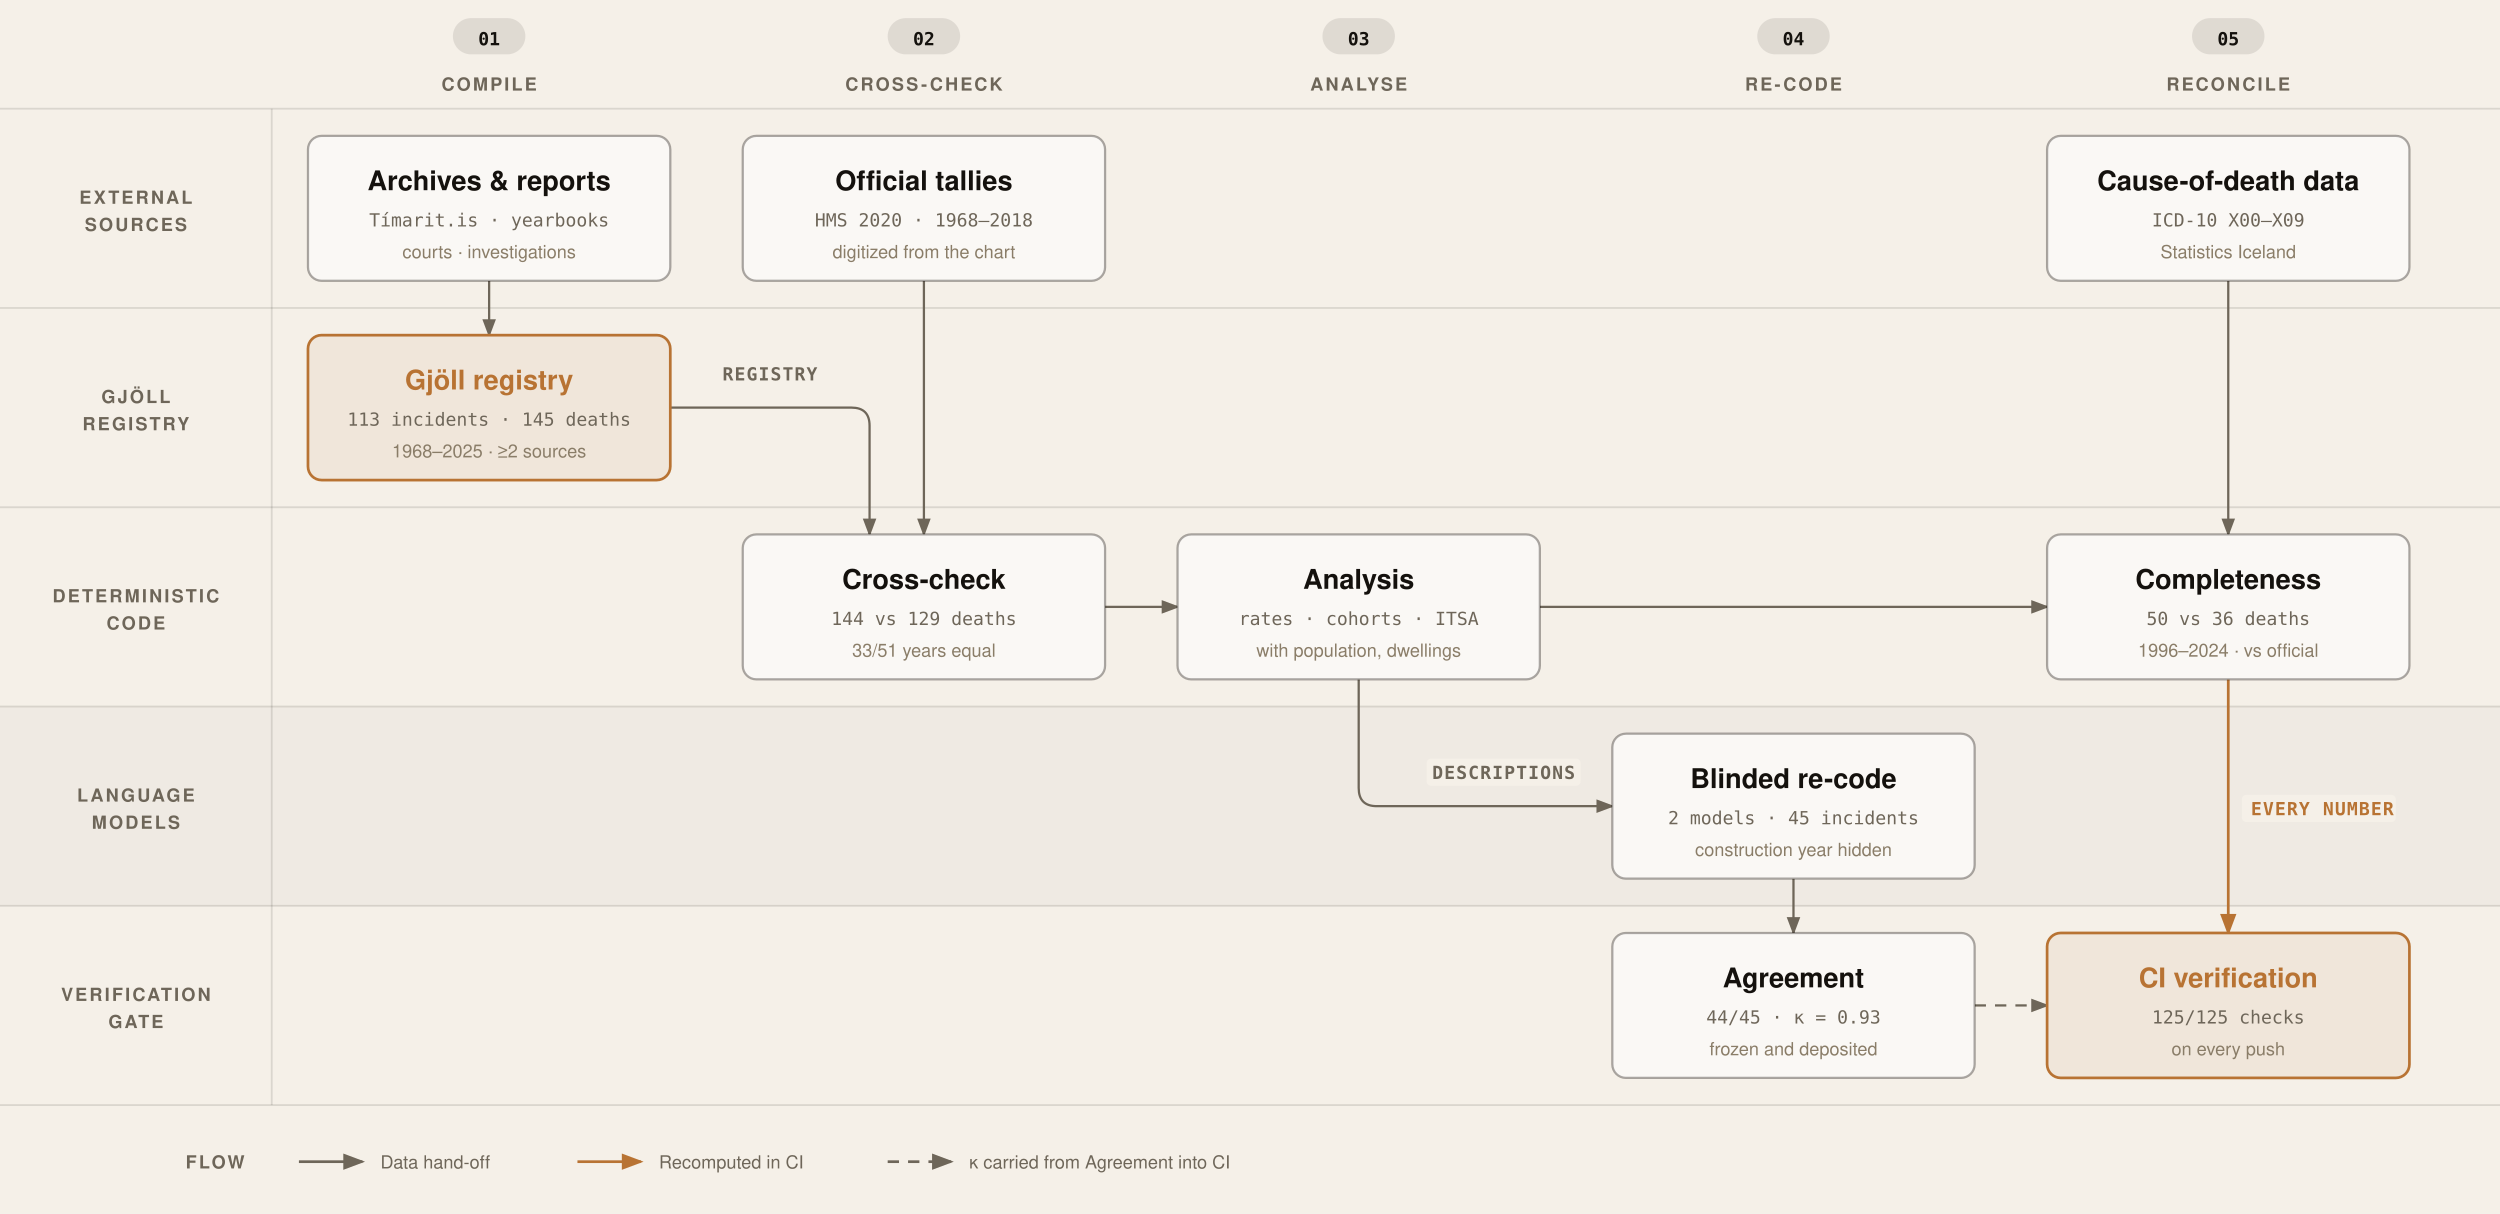
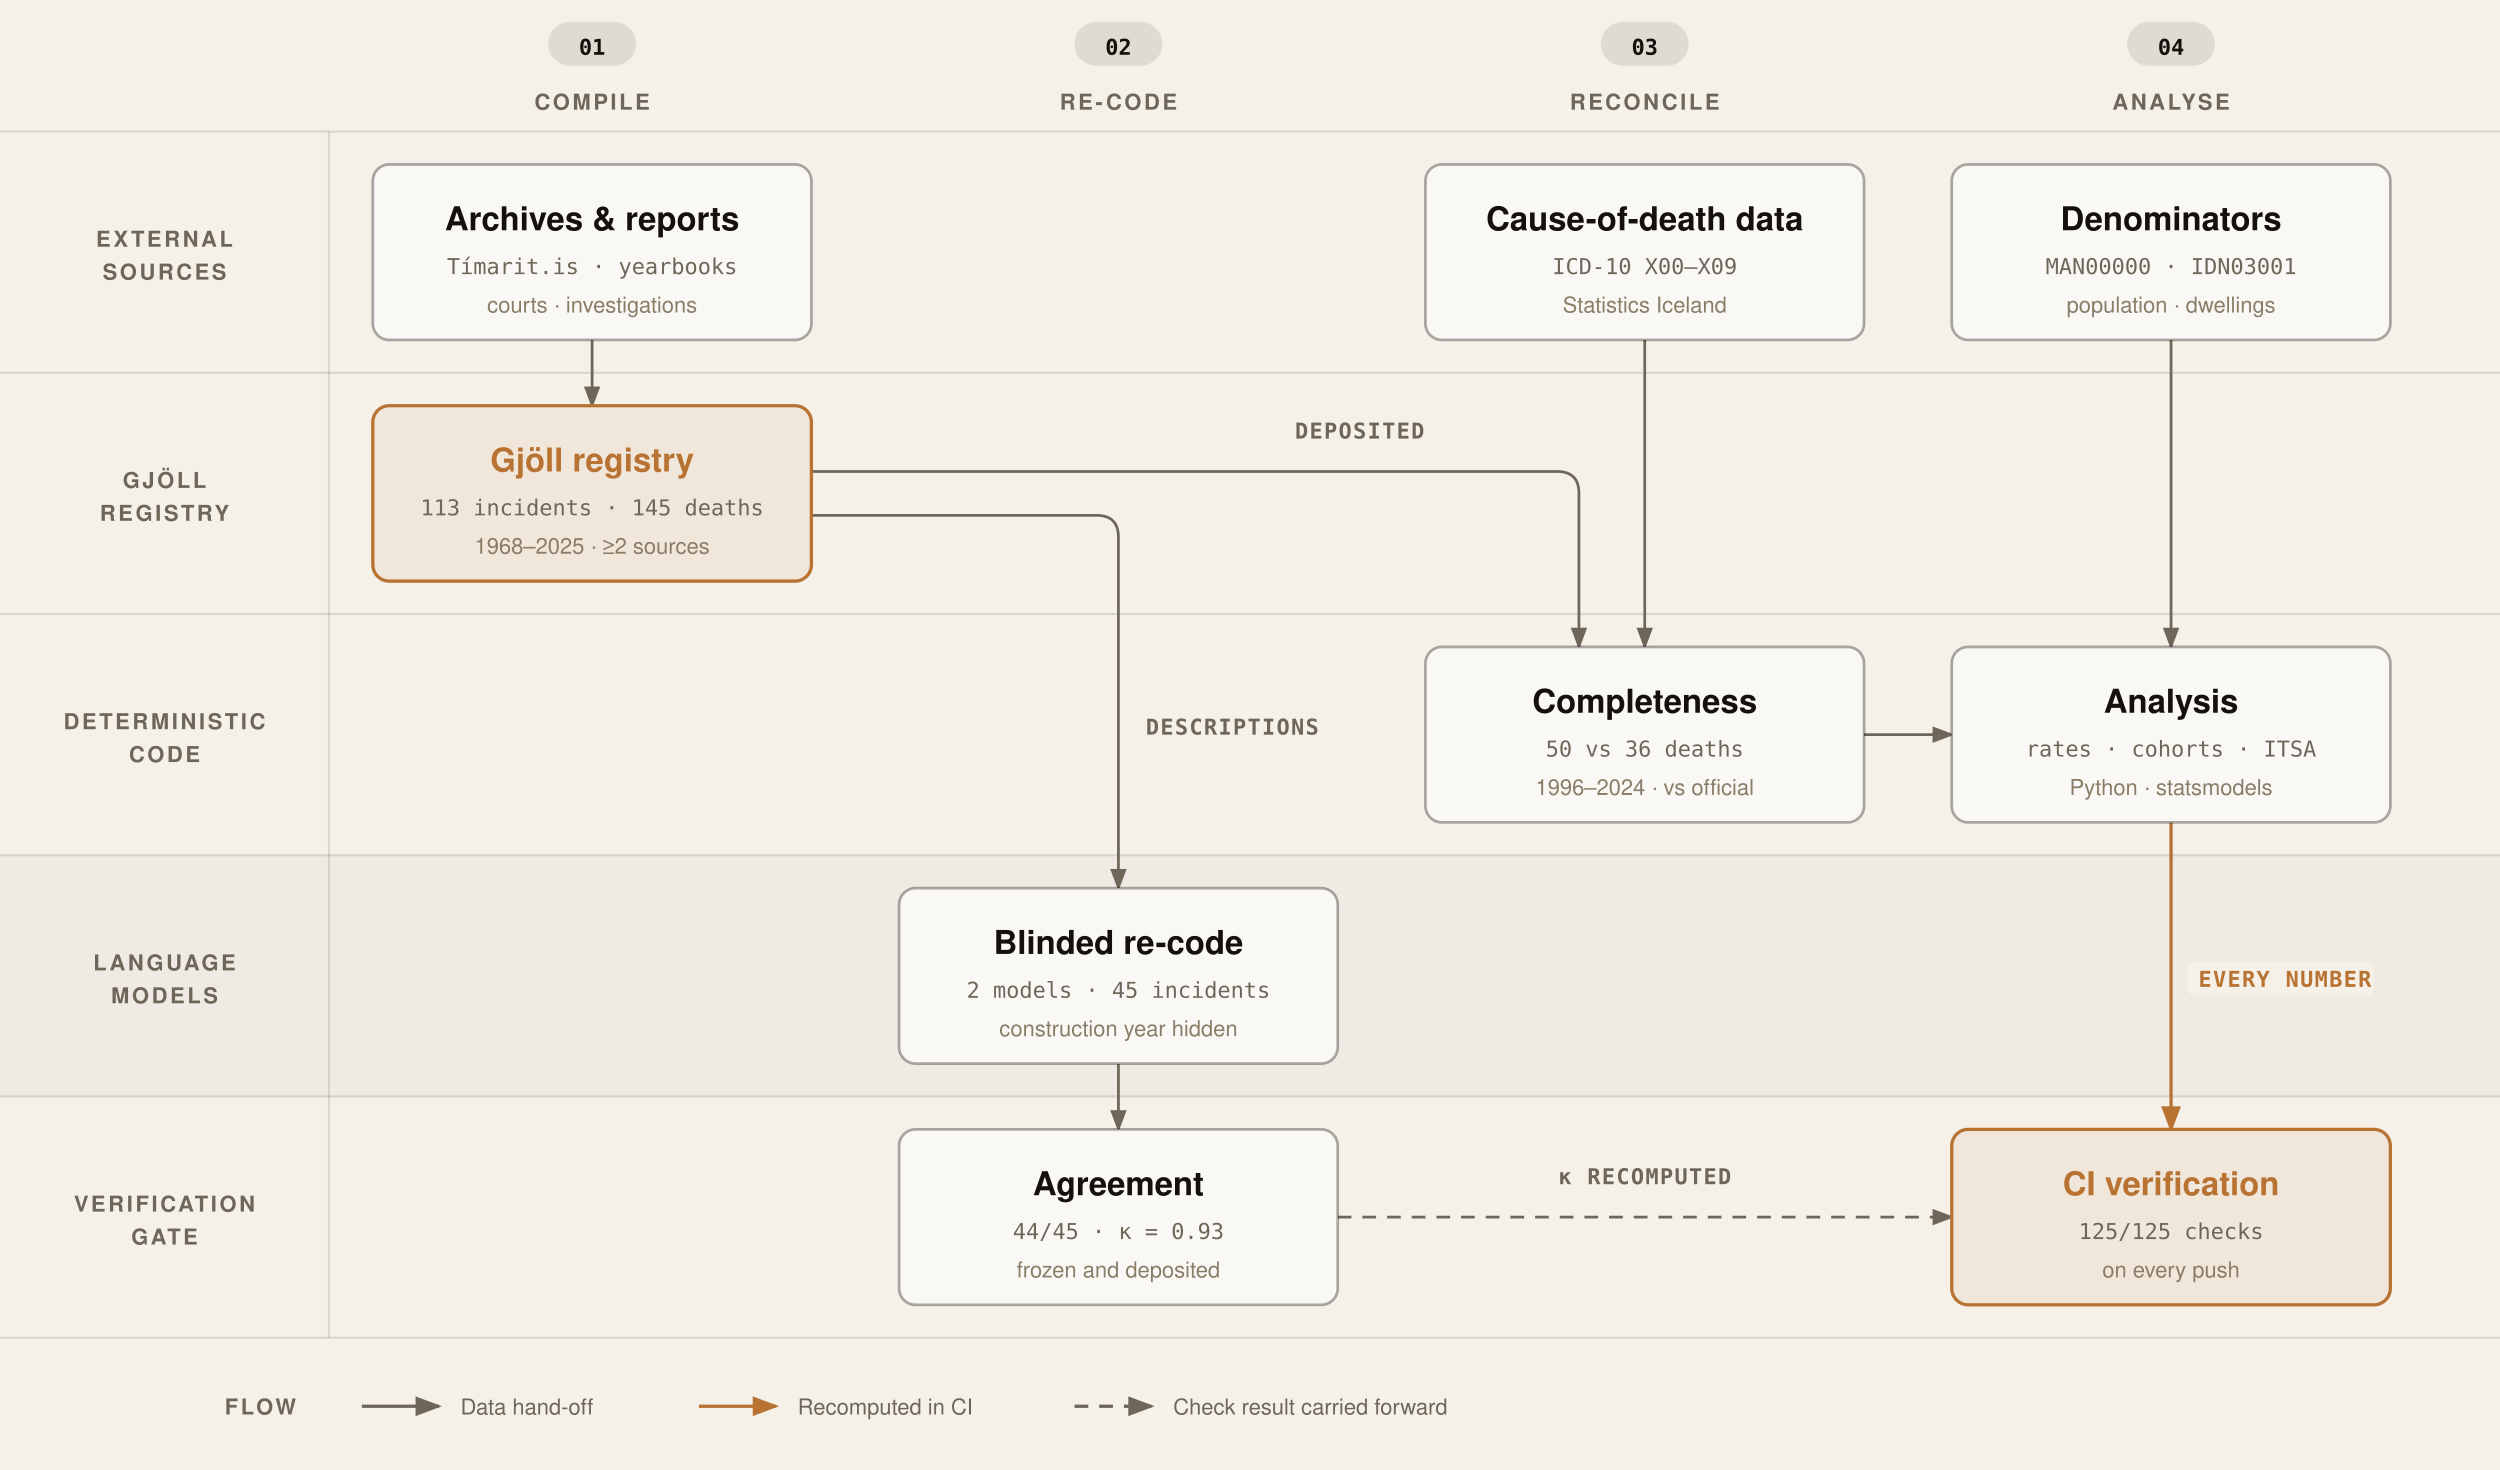
- <svg xmlns="http://www.w3.org/2000/svg" viewBox="0 0 1104 536" width="1104" height="536" role="img" aria-labelledby="gjoll-pipeline-en-title gjoll-pipeline-en-desc">
+ <svg xmlns="http://www.w3.org/2000/svg" viewBox="0 0 912 536" width="912" height="536" role="img" aria-labelledby="gjoll-pipeline-en-title gjoll-pipeline-en-desc">
  <defs>
    <marker id="gjoll-pipeline-en-arr-muted" markerWidth="8" markerHeight="6" refX="7" refY="3" orient="auto">
      <polygon points="0 0, 8 3, 0 6" fill="#6E6659" />
    </marker>
    <marker id="gjoll-pipeline-en-arr-accent" markerWidth="8" markerHeight="6" refX="7" refY="3" orient="auto">
      <polygon points="0 0, 8 3, 0 6" fill="#B87333" />
    </marker>
  </defs>
-   <rect width="1104" height="536" fill="#F5F0E8" />
-   <rect x="0" y="312" width="1104" height="88" fill="#14110D" opacity="0.025" />
-   <line x1="0" y1="48" x2="1104" y2="48" stroke="#14110D" stroke-opacity="0.12" stroke-width="0.8" />
-   <line x1="0" y1="136" x2="1104" y2="136" stroke="#14110D" stroke-opacity="0.12" stroke-width="0.8" />
-   <line x1="0" y1="224" x2="1104" y2="224" stroke="#14110D" stroke-opacity="0.12" stroke-width="0.8" />
-   <line x1="0" y1="312" x2="1104" y2="312" stroke="#14110D" stroke-opacity="0.12" stroke-width="0.8" />
-   <line x1="0" y1="400" x2="1104" y2="400" stroke="#14110D" stroke-opacity="0.12" stroke-width="0.8" />
-   <line x1="0" y1="488" x2="1104" y2="488" stroke="#14110D" stroke-opacity="0.12" stroke-width="0.8" />
+   <rect width="912" height="536" fill="#F5F0E8" />
+   <rect x="0" y="312" width="912" height="88" fill="#14110D" opacity="0.025" />
+   <line x1="0" y1="48" x2="912" y2="48" stroke="#14110D" stroke-opacity="0.12" stroke-width="0.8" />
+   <line x1="0" y1="136" x2="912" y2="136" stroke="#14110D" stroke-opacity="0.12" stroke-width="0.8" />
+   <line x1="0" y1="224" x2="912" y2="224" stroke="#14110D" stroke-opacity="0.12" stroke-width="0.8" />
+   <line x1="0" y1="312" x2="912" y2="312" stroke="#14110D" stroke-opacity="0.12" stroke-width="0.8" />
+   <line x1="0" y1="400" x2="912" y2="400" stroke="#14110D" stroke-opacity="0.12" stroke-width="0.8" />
+   <line x1="0" y1="488" x2="912" y2="488" stroke="#14110D" stroke-opacity="0.12" stroke-width="0.8" />
  <line x1="120" y1="48" x2="120" y2="488" stroke="#14110D" stroke-opacity="0.12" stroke-width="0.8" />
  <rect x="200" y="8" width="32" height="16" rx="8" fill="#14110D" opacity="0.10" />
  <text x="216" y="20" font-family="'SF Mono', SFMono-Regular, ui-monospace, Menlo, monospace" font-size="8" font-weight="700" fill="#14110D" text-anchor="middle">01</text>
  <text x="216" y="40" font-family="Archivo, 'Helvetica Neue', Helvetica, Arial, sans-serif" font-size="8" font-weight="600" fill="#6E6659" text-anchor="middle" letter-spacing="0.12em">COMPILE</text>
  <rect x="392" y="8" width="32" height="16" rx="8" fill="#14110D" opacity="0.10" />
  <text x="408" y="20" font-family="'SF Mono', SFMono-Regular, ui-monospace, Menlo, monospace" font-size="8" font-weight="700" fill="#14110D" text-anchor="middle">02</text>
-   <text x="408" y="40" font-family="Archivo, 'Helvetica Neue', Helvetica, Arial, sans-serif" font-size="8" font-weight="600" fill="#6E6659" text-anchor="middle" letter-spacing="0.12em">CROSS-CHECK</text>
+   <text x="408" y="40" font-family="Archivo, 'Helvetica Neue', Helvetica, Arial, sans-serif" font-size="8" font-weight="600" fill="#6E6659" text-anchor="middle" letter-spacing="0.12em">RE-CODE</text>
  <rect x="584" y="8" width="32" height="16" rx="8" fill="#14110D" opacity="0.10" />
  <text x="600" y="20" font-family="'SF Mono', SFMono-Regular, ui-monospace, Menlo, monospace" font-size="8" font-weight="700" fill="#14110D" text-anchor="middle">03</text>
-   <text x="600" y="40" font-family="Archivo, 'Helvetica Neue', Helvetica, Arial, sans-serif" font-size="8" font-weight="600" fill="#6E6659" text-anchor="middle" letter-spacing="0.12em">ANALYSE</text>
+   <text x="600" y="40" font-family="Archivo, 'Helvetica Neue', Helvetica, Arial, sans-serif" font-size="8" font-weight="600" fill="#6E6659" text-anchor="middle" letter-spacing="0.12em">RECONCILE</text>
  <rect x="776" y="8" width="32" height="16" rx="8" fill="#14110D" opacity="0.10" />
  <text x="792" y="20" font-family="'SF Mono', SFMono-Regular, ui-monospace, Menlo, monospace" font-size="8" font-weight="700" fill="#14110D" text-anchor="middle">04</text>
-   <text x="792" y="40" font-family="Archivo, 'Helvetica Neue', Helvetica, Arial, sans-serif" font-size="8" font-weight="600" fill="#6E6659" text-anchor="middle" letter-spacing="0.12em">RE-CODE</text>
-   <rect x="968" y="8" width="32" height="16" rx="8" fill="#14110D" opacity="0.10" />
-   <text x="984" y="20" font-family="'SF Mono', SFMono-Regular, ui-monospace, Menlo, monospace" font-size="8" font-weight="700" fill="#14110D" text-anchor="middle">05</text>
-   <text x="984" y="40" font-family="Archivo, 'Helvetica Neue', Helvetica, Arial, sans-serif" font-size="8" font-weight="600" fill="#6E6659" text-anchor="middle" letter-spacing="0.12em">RECONCILE</text>
+   <text x="792" y="40" font-family="Archivo, 'Helvetica Neue', Helvetica, Arial, sans-serif" font-size="8" font-weight="600" fill="#6E6659" text-anchor="middle" letter-spacing="0.12em">ANALYSE</text>
  <text x="60" y="90" font-family="Archivo, 'Helvetica Neue', Helvetica, Arial, sans-serif" font-size="8" font-weight="600" fill="#6E6659" text-anchor="middle" letter-spacing="0.12em">EXTERNAL</text>
  <text x="60" y="102" font-family="Archivo, 'Helvetica Neue', Helvetica, Arial, sans-serif" font-size="8" font-weight="600" fill="#6E6659" text-anchor="middle" letter-spacing="0.12em">SOURCES</text>
  <text x="60" y="178" font-family="Archivo, 'Helvetica Neue', Helvetica, Arial, sans-serif" font-size="8" font-weight="600" fill="#6E6659" text-anchor="middle" letter-spacing="0.12em">GJÖLL</text>
  <text x="60" y="190" font-family="Archivo, 'Helvetica Neue', Helvetica, Arial, sans-serif" font-size="8" font-weight="600" fill="#6E6659" text-anchor="middle" letter-spacing="0.12em">REGISTRY</text>
  <text x="60" y="266" font-family="Archivo, 'Helvetica Neue', Helvetica, Arial, sans-serif" font-size="8" font-weight="600" fill="#6E6659" text-anchor="middle" letter-spacing="0.12em">DETERMINISTIC</text>
  <text x="60" y="278" font-family="Archivo, 'Helvetica Neue', Helvetica, Arial, sans-serif" font-size="8" font-weight="600" fill="#6E6659" text-anchor="middle" letter-spacing="0.12em">CODE</text>
  <text x="60" y="354" font-family="Archivo, 'Helvetica Neue', Helvetica, Arial, sans-serif" font-size="8" font-weight="600" fill="#6E6659" text-anchor="middle" letter-spacing="0.12em">LANGUAGE</text>
  <text x="60" y="366" font-family="Archivo, 'Helvetica Neue', Helvetica, Arial, sans-serif" font-size="8" font-weight="600" fill="#6E6659" text-anchor="middle" letter-spacing="0.12em">MODELS</text>
  <text x="60" y="442" font-family="Archivo, 'Helvetica Neue', Helvetica, Arial, sans-serif" font-size="8" font-weight="600" fill="#6E6659" text-anchor="middle" letter-spacing="0.12em">VERIFICATION</text>
  <text x="60" y="454" font-family="Archivo, 'Helvetica Neue', Helvetica, Arial, sans-serif" font-size="8" font-weight="600" fill="#6E6659" text-anchor="middle" letter-spacing="0.12em">GATE</text>
  <path d="M216,124 L216,148" fill="none" stroke="#6E6659" stroke-width="1" marker-end="url(#gjoll-pipeline-en-arr-muted)" />
-   <path d="M408,124 L408,236" fill="none" stroke="#6E6659" stroke-width="1" marker-end="url(#gjoll-pipeline-en-arr-muted)" />
-   <path d="M296,180 L376,180 Q384,180 384,188 L384,236" fill="none" stroke="#6E6659" stroke-width="1" marker-end="url(#gjoll-pipeline-en-arr-muted)" />
-   <rect x="316.0" y="159" width="48" height="12" rx="2" fill="#F5F0E8" />
-   <text x="340" y="168" font-family="'SF Mono', SFMono-Regular, ui-monospace, Menlo, monospace" font-size="8" font-weight="600" fill="#6E6659" text-anchor="middle" letter-spacing="0.06em">REGISTRY</text>
-   <path d="M488,268 L520,268" fill="none" stroke="#6E6659" stroke-width="1" marker-end="url(#gjoll-pipeline-en-arr-muted)" />
-   <path d="M600,300 L600,348 Q600,356 608,356 L712,356" fill="none" stroke="#6E6659" stroke-width="1" marker-end="url(#gjoll-pipeline-en-arr-muted)" />
-   <rect x="630.0" y="335" width="68" height="12" rx="2" fill="#F5F0E8" />
-   <text x="664" y="344" font-family="'SF Mono', SFMono-Regular, ui-monospace, Menlo, monospace" font-size="8" font-weight="600" fill="#6E6659" text-anchor="middle" letter-spacing="0.06em">DESCRIPTIONS</text>
-   <path d="M680,268 L904,268" fill="none" stroke="#6E6659" stroke-width="1" marker-end="url(#gjoll-pipeline-en-arr-muted)" />
-   <path d="M984,124 L984,236" fill="none" stroke="#6E6659" stroke-width="1" marker-end="url(#gjoll-pipeline-en-arr-muted)" />
-   <path d="M792,388 L792,412" fill="none" stroke="#6E6659" stroke-width="1" marker-end="url(#gjoll-pipeline-en-arr-muted)" />
-   <path d="M984,300 L984,412" fill="none" stroke="#B87333" stroke-width="1.2" marker-end="url(#gjoll-pipeline-en-arr-accent)" />
-   <rect x="990" y="351" width="68" height="12" rx="2" fill="#F5F0E8" />
-   <text x="994" y="360" font-family="'SF Mono', SFMono-Regular, ui-monospace, Menlo, monospace" font-size="8" font-weight="600" fill="#B87333" text-anchor="start" letter-spacing="0.06em">EVERY NUMBER</text>
-   <path d="M872,444 L904,444" fill="none" stroke="#6E6659" stroke-width="1" stroke-dasharray="5,4" marker-end="url(#gjoll-pipeline-en-arr-muted)" />
+   <path d="M296,188 L400,188 Q408,188 408,196 L408,324" fill="none" stroke="#6E6659" stroke-width="1" marker-end="url(#gjoll-pipeline-en-arr-muted)" />
+   <rect x="414" y="259" width="68" height="12" rx="2" fill="#F5F0E8" />
+   <text x="418" y="268" font-family="'SF Mono', SFMono-Regular, ui-monospace, Menlo, monospace" font-size="8" font-weight="600" fill="#6E6659" text-anchor="start" letter-spacing="0.06em">DESCRIPTIONS</text>
+   <path d="M296,172 L568,172 Q576,172 576,180 L576,236" fill="none" stroke="#6E6659" stroke-width="1" marker-end="url(#gjoll-pipeline-en-arr-muted)" />
+   <rect x="469.5" y="151" width="53" height="12" rx="2" fill="#F5F0E8" />
+   <text x="496" y="160" font-family="'SF Mono', SFMono-Regular, ui-monospace, Menlo, monospace" font-size="8" font-weight="600" fill="#6E6659" text-anchor="middle" letter-spacing="0.06em">DEPOSITED</text>
+   <path d="M600,124 L600,236" fill="none" stroke="#6E6659" stroke-width="1" marker-end="url(#gjoll-pipeline-en-arr-muted)" />
+   <path d="M680,268 L712,268" fill="none" stroke="#6E6659" stroke-width="1" marker-end="url(#gjoll-pipeline-en-arr-muted)" />
+   <path d="M792,124 L792,236" fill="none" stroke="#6E6659" stroke-width="1" marker-end="url(#gjoll-pipeline-en-arr-muted)" />
+   <path d="M408,388 L408,412" fill="none" stroke="#6E6659" stroke-width="1" marker-end="url(#gjoll-pipeline-en-arr-muted)" />
+   <path d="M792,300 L792,412" fill="none" stroke="#B87333" stroke-width="1.2" marker-end="url(#gjoll-pipeline-en-arr-accent)" />
+   <rect x="798" y="351" width="68" height="12" rx="2" fill="#F5F0E8" />
+   <text x="802" y="360" font-family="'SF Mono', SFMono-Regular, ui-monospace, Menlo, monospace" font-size="8" font-weight="600" fill="#B87333" text-anchor="start" letter-spacing="0.06em">EVERY NUMBER</text>
+   <path d="M488,444 L712,444" fill="none" stroke="#6E6659" stroke-width="1" stroke-dasharray="5,4" marker-end="url(#gjoll-pipeline-en-arr-muted)" />
+   <rect x="566.0" y="423" width="68" height="12" rx="2" fill="#F5F0E8" />
+   <text x="600" y="432" font-family="'SF Mono', SFMono-Regular, ui-monospace, Menlo, monospace" font-size="8" font-weight="600" fill="#6E6659" text-anchor="middle" letter-spacing="0.06em">κ RECOMPUTED</text>
  <rect x="136" y="60" width="160" height="64" rx="6" fill="#F5F0E8" />
  <rect x="136" y="60" width="160" height="64" rx="6" fill="#FFFFFF" fill-opacity="0.55" stroke="#14110D" stroke-opacity="0.35" stroke-width="1" />
  <text x="216" y="84" font-family="Archivo, 'Helvetica Neue', Helvetica, Arial, sans-serif" font-size="12" font-weight="600" fill="#14110D" text-anchor="middle">Archives &amp; reports</text>
  <text x="216" y="100" font-family="'SF Mono', SFMono-Regular, ui-monospace, Menlo, monospace" font-size="8" font-weight="400" fill="#6E6659" text-anchor="middle">Tímarit.is · yearbooks</text>
  <text x="216" y="114" font-family="Archivo, 'Helvetica Neue', Helvetica, Arial, sans-serif" font-size="8" font-weight="400" fill="#8A7D68" text-anchor="middle">courts · investigations</text>
  <rect x="136" y="148" width="160" height="64" rx="6" fill="#F5F0E8" />
  <rect x="136" y="148" width="160" height="64" rx="6" fill="#B87333" fill-opacity="0.08" stroke="#B87333" stroke-width="1.2" />
  <text x="216" y="172" font-family="Archivo, 'Helvetica Neue', Helvetica, Arial, sans-serif" font-size="12" font-weight="600" fill="#B87333" text-anchor="middle">Gjöll registry</text>
  <text x="216" y="188" font-family="'SF Mono', SFMono-Regular, ui-monospace, Menlo, monospace" font-size="8" font-weight="400" fill="#6E6659" text-anchor="middle">113 incidents · 145 deaths</text>
  <text x="216" y="202" font-family="Archivo, 'Helvetica Neue', Helvetica, Arial, sans-serif" font-size="8" font-weight="400" fill="#8A7D68" text-anchor="middle">1968–2025 · ≥2 sources</text>
-   <rect x="328" y="60" width="160" height="64" rx="6" fill="#F5F0E8" />
-   <rect x="328" y="60" width="160" height="64" rx="6" fill="#FFFFFF" fill-opacity="0.55" stroke="#14110D" stroke-opacity="0.35" stroke-width="1" />
-   <text x="408" y="84" font-family="Archivo, 'Helvetica Neue', Helvetica, Arial, sans-serif" font-size="12" font-weight="600" fill="#14110D" text-anchor="middle">Official tallies</text>
-   <text x="408" y="100" font-family="'SF Mono', SFMono-Regular, ui-monospace, Menlo, monospace" font-size="8" font-weight="400" fill="#6E6659" text-anchor="middle">HMS 2020 · 1968–2018</text>
-   <text x="408" y="114" font-family="Archivo, 'Helvetica Neue', Helvetica, Arial, sans-serif" font-size="8" font-weight="400" fill="#8A7D68" text-anchor="middle">digitized from the chart</text>
-   <rect x="328" y="236" width="160" height="64" rx="6" fill="#F5F0E8" />
-   <rect x="328" y="236" width="160" height="64" rx="6" fill="#FFFFFF" fill-opacity="0.55" stroke="#14110D" stroke-opacity="0.35" stroke-width="1" />
-   <text x="408" y="260" font-family="Archivo, 'Helvetica Neue', Helvetica, Arial, sans-serif" font-size="12" font-weight="600" fill="#14110D" text-anchor="middle">Cross-check</text>
-   <text x="408" y="276" font-family="'SF Mono', SFMono-Regular, ui-monospace, Menlo, monospace" font-size="8" font-weight="400" fill="#6E6659" text-anchor="middle">144 vs 129 deaths</text>
-   <text x="408" y="290" font-family="Archivo, 'Helvetica Neue', Helvetica, Arial, sans-serif" font-size="8" font-weight="400" fill="#8A7D68" text-anchor="middle">33/51 years equal</text>
+   <rect x="328" y="324" width="160" height="64" rx="6" fill="#F5F0E8" />
+   <rect x="328" y="324" width="160" height="64" rx="6" fill="#FFFFFF" fill-opacity="0.55" stroke="#14110D" stroke-opacity="0.35" stroke-width="1" />
+   <text x="408" y="348" font-family="Archivo, 'Helvetica Neue', Helvetica, Arial, sans-serif" font-size="12" font-weight="600" fill="#14110D" text-anchor="middle">Blinded re-code</text>
+   <text x="408" y="364" font-family="'SF Mono', SFMono-Regular, ui-monospace, Menlo, monospace" font-size="8" font-weight="400" fill="#6E6659" text-anchor="middle">2 models · 45 incidents</text>
+   <text x="408" y="378" font-family="Archivo, 'Helvetica Neue', Helvetica, Arial, sans-serif" font-size="8" font-weight="400" fill="#8A7D68" text-anchor="middle">construction year hidden</text>
+   <rect x="328" y="412" width="160" height="64" rx="6" fill="#F5F0E8" />
+   <rect x="328" y="412" width="160" height="64" rx="6" fill="#FFFFFF" fill-opacity="0.55" stroke="#14110D" stroke-opacity="0.35" stroke-width="1" />
+   <text x="408" y="436" font-family="Archivo, 'Helvetica Neue', Helvetica, Arial, sans-serif" font-size="12" font-weight="600" fill="#14110D" text-anchor="middle">Agreement</text>
+   <text x="408" y="452" font-family="'SF Mono', SFMono-Regular, ui-monospace, Menlo, monospace" font-size="8" font-weight="400" fill="#6E6659" text-anchor="middle">44/45 · κ = 0.93</text>
+   <text x="408" y="466" font-family="Archivo, 'Helvetica Neue', Helvetica, Arial, sans-serif" font-size="8" font-weight="400" fill="#8A7D68" text-anchor="middle">frozen and deposited</text>
+   <rect x="520" y="60" width="160" height="64" rx="6" fill="#F5F0E8" />
+   <rect x="520" y="60" width="160" height="64" rx="6" fill="#FFFFFF" fill-opacity="0.55" stroke="#14110D" stroke-opacity="0.35" stroke-width="1" />
+   <text x="600" y="84" font-family="Archivo, 'Helvetica Neue', Helvetica, Arial, sans-serif" font-size="12" font-weight="600" fill="#14110D" text-anchor="middle">Cause-of-death data</text>
+   <text x="600" y="100" font-family="'SF Mono', SFMono-Regular, ui-monospace, Menlo, monospace" font-size="8" font-weight="400" fill="#6E6659" text-anchor="middle">ICD-10 X00–X09</text>
+   <text x="600" y="114" font-family="Archivo, 'Helvetica Neue', Helvetica, Arial, sans-serif" font-size="8" font-weight="400" fill="#8A7D68" text-anchor="middle">Statistics Iceland</text>
  <rect x="520" y="236" width="160" height="64" rx="6" fill="#F5F0E8" />
  <rect x="520" y="236" width="160" height="64" rx="6" fill="#FFFFFF" fill-opacity="0.55" stroke="#14110D" stroke-opacity="0.35" stroke-width="1" />
-   <text x="600" y="260" font-family="Archivo, 'Helvetica Neue', Helvetica, Arial, sans-serif" font-size="12" font-weight="600" fill="#14110D" text-anchor="middle">Analysis</text>
-   <text x="600" y="276" font-family="'SF Mono', SFMono-Regular, ui-monospace, Menlo, monospace" font-size="8" font-weight="400" fill="#6E6659" text-anchor="middle">rates · cohorts · ITSA</text>
-   <text x="600" y="290" font-family="Archivo, 'Helvetica Neue', Helvetica, Arial, sans-serif" font-size="8" font-weight="400" fill="#8A7D68" text-anchor="middle">with population, dwellings</text>
-   <rect x="712" y="324" width="160" height="64" rx="6" fill="#F5F0E8" />
-   <rect x="712" y="324" width="160" height="64" rx="6" fill="#FFFFFF" fill-opacity="0.55" stroke="#14110D" stroke-opacity="0.35" stroke-width="1" />
-   <text x="792" y="348" font-family="Archivo, 'Helvetica Neue', Helvetica, Arial, sans-serif" font-size="12" font-weight="600" fill="#14110D" text-anchor="middle">Blinded re-code</text>
-   <text x="792" y="364" font-family="'SF Mono', SFMono-Regular, ui-monospace, Menlo, monospace" font-size="8" font-weight="400" fill="#6E6659" text-anchor="middle">2 models · 45 incidents</text>
-   <text x="792" y="378" font-family="Archivo, 'Helvetica Neue', Helvetica, Arial, sans-serif" font-size="8" font-weight="400" fill="#8A7D68" text-anchor="middle">construction year hidden</text>
+   <text x="600" y="260" font-family="Archivo, 'Helvetica Neue', Helvetica, Arial, sans-serif" font-size="12" font-weight="600" fill="#14110D" text-anchor="middle">Completeness</text>
+   <text x="600" y="276" font-family="'SF Mono', SFMono-Regular, ui-monospace, Menlo, monospace" font-size="8" font-weight="400" fill="#6E6659" text-anchor="middle">50 vs 36 deaths</text>
+   <text x="600" y="290" font-family="Archivo, 'Helvetica Neue', Helvetica, Arial, sans-serif" font-size="8" font-weight="400" fill="#8A7D68" text-anchor="middle">1996–2024 · vs official</text>
+   <rect x="712" y="60" width="160" height="64" rx="6" fill="#F5F0E8" />
+   <rect x="712" y="60" width="160" height="64" rx="6" fill="#FFFFFF" fill-opacity="0.55" stroke="#14110D" stroke-opacity="0.35" stroke-width="1" />
+   <text x="792" y="84" font-family="Archivo, 'Helvetica Neue', Helvetica, Arial, sans-serif" font-size="12" font-weight="600" fill="#14110D" text-anchor="middle">Denominators</text>
+   <text x="792" y="100" font-family="'SF Mono', SFMono-Regular, ui-monospace, Menlo, monospace" font-size="8" font-weight="400" fill="#6E6659" text-anchor="middle">MAN00000 · IDN03001</text>
+   <text x="792" y="114" font-family="Archivo, 'Helvetica Neue', Helvetica, Arial, sans-serif" font-size="8" font-weight="400" fill="#8A7D68" text-anchor="middle">population · dwellings</text>
+   <rect x="712" y="236" width="160" height="64" rx="6" fill="#F5F0E8" />
+   <rect x="712" y="236" width="160" height="64" rx="6" fill="#FFFFFF" fill-opacity="0.55" stroke="#14110D" stroke-opacity="0.35" stroke-width="1" />
+   <text x="792" y="260" font-family="Archivo, 'Helvetica Neue', Helvetica, Arial, sans-serif" font-size="12" font-weight="600" fill="#14110D" text-anchor="middle">Analysis</text>
+   <text x="792" y="276" font-family="'SF Mono', SFMono-Regular, ui-monospace, Menlo, monospace" font-size="8" font-weight="400" fill="#6E6659" text-anchor="middle">rates · cohorts · ITSA</text>
+   <text x="792" y="290" font-family="Archivo, 'Helvetica Neue', Helvetica, Arial, sans-serif" font-size="8" font-weight="400" fill="#8A7D68" text-anchor="middle">Python · statsmodels</text>
  <rect x="712" y="412" width="160" height="64" rx="6" fill="#F5F0E8" />
-   <rect x="712" y="412" width="160" height="64" rx="6" fill="#FFFFFF" fill-opacity="0.55" stroke="#14110D" stroke-opacity="0.35" stroke-width="1" />
-   <text x="792" y="436" font-family="Archivo, 'Helvetica Neue', Helvetica, Arial, sans-serif" font-size="12" font-weight="600" fill="#14110D" text-anchor="middle">Agreement</text>
-   <text x="792" y="452" font-family="'SF Mono', SFMono-Regular, ui-monospace, Menlo, monospace" font-size="8" font-weight="400" fill="#6E6659" text-anchor="middle">44/45 · κ = 0.93</text>
-   <text x="792" y="466" font-family="Archivo, 'Helvetica Neue', Helvetica, Arial, sans-serif" font-size="8" font-weight="400" fill="#8A7D68" text-anchor="middle">frozen and deposited</text>
-   <rect x="904" y="60" width="160" height="64" rx="6" fill="#F5F0E8" />
-   <rect x="904" y="60" width="160" height="64" rx="6" fill="#FFFFFF" fill-opacity="0.55" stroke="#14110D" stroke-opacity="0.35" stroke-width="1" />
-   <text x="984" y="84" font-family="Archivo, 'Helvetica Neue', Helvetica, Arial, sans-serif" font-size="12" font-weight="600" fill="#14110D" text-anchor="middle">Cause-of-death data</text>
-   <text x="984" y="100" font-family="'SF Mono', SFMono-Regular, ui-monospace, Menlo, monospace" font-size="8" font-weight="400" fill="#6E6659" text-anchor="middle">ICD-10 X00–X09</text>
-   <text x="984" y="114" font-family="Archivo, 'Helvetica Neue', Helvetica, Arial, sans-serif" font-size="8" font-weight="400" fill="#8A7D68" text-anchor="middle">Statistics Iceland</text>
-   <rect x="904" y="236" width="160" height="64" rx="6" fill="#F5F0E8" />
-   <rect x="904" y="236" width="160" height="64" rx="6" fill="#FFFFFF" fill-opacity="0.55" stroke="#14110D" stroke-opacity="0.35" stroke-width="1" />
-   <text x="984" y="260" font-family="Archivo, 'Helvetica Neue', Helvetica, Arial, sans-serif" font-size="12" font-weight="600" fill="#14110D" text-anchor="middle">Completeness</text>
-   <text x="984" y="276" font-family="'SF Mono', SFMono-Regular, ui-monospace, Menlo, monospace" font-size="8" font-weight="400" fill="#6E6659" text-anchor="middle">50 vs 36 deaths</text>
-   <text x="984" y="290" font-family="Archivo, 'Helvetica Neue', Helvetica, Arial, sans-serif" font-size="8" font-weight="400" fill="#8A7D68" text-anchor="middle">1996–2024 · vs official</text>
-   <rect x="904" y="412" width="160" height="64" rx="6" fill="#F5F0E8" />
-   <rect x="904" y="412" width="160" height="64" rx="6" fill="#B87333" fill-opacity="0.08" stroke="#B87333" stroke-width="1.2" />
-   <text x="984" y="436" font-family="Archivo, 'Helvetica Neue', Helvetica, Arial, sans-serif" font-size="12" font-weight="600" fill="#B87333" text-anchor="middle">CI verification</text>
-   <text x="984" y="452" font-family="'SF Mono', SFMono-Regular, ui-monospace, Menlo, monospace" font-size="8" font-weight="400" fill="#6E6659" text-anchor="middle">125/125 checks</text>
-   <text x="984" y="466" font-family="Archivo, 'Helvetica Neue', Helvetica, Arial, sans-serif" font-size="8" font-weight="400" fill="#8A7D68" text-anchor="middle">on every push</text>
+   <rect x="712" y="412" width="160" height="64" rx="6" fill="#B87333" fill-opacity="0.08" stroke="#B87333" stroke-width="1.2" />
+   <text x="792" y="436" font-family="Archivo, 'Helvetica Neue', Helvetica, Arial, sans-serif" font-size="12" font-weight="600" fill="#B87333" text-anchor="middle">CI verification</text>
+   <text x="792" y="452" font-family="'SF Mono', SFMono-Regular, ui-monospace, Menlo, monospace" font-size="8" font-weight="400" fill="#6E6659" text-anchor="middle">125/125 checks</text>
+   <text x="792" y="466" font-family="Archivo, 'Helvetica Neue', Helvetica, Arial, sans-serif" font-size="8" font-weight="400" fill="#8A7D68" text-anchor="middle">on every push</text>
  <text x="108" y="516" font-family="Archivo, 'Helvetica Neue', Helvetica, Arial, sans-serif" font-size="8" font-weight="700" fill="#6E6659" text-anchor="end" letter-spacing="0.12em">FLOW</text>
  <line x1="132" y1="513" x2="160" y2="513" stroke="#6E6659" stroke-width="1.2" marker-end="url(#gjoll-pipeline-en-arr-muted)" />
  <text x="168" y="516" font-family="Archivo, 'Helvetica Neue', Helvetica, Arial, sans-serif" font-size="8" font-weight="400" fill="#6E6659" text-anchor="start">Data hand-off</text>
  <line x1="255" y1="513" x2="283" y2="513" stroke="#B87333" stroke-width="1.2" marker-end="url(#gjoll-pipeline-en-arr-accent)" />
  <text x="291" y="516" font-family="Archivo, 'Helvetica Neue', Helvetica, Arial, sans-serif" font-size="8" font-weight="400" fill="#6E6659" text-anchor="start">Recomputed in CI</text>
  <line x1="392" y1="513" x2="420" y2="513" stroke="#6E6659" stroke-width="1.2" stroke-dasharray="5,4" marker-end="url(#gjoll-pipeline-en-arr-muted)" />
-   <text x="428" y="516" font-family="Archivo, 'Helvetica Neue', Helvetica, Arial, sans-serif" font-size="8" font-weight="400" fill="#6E6659" text-anchor="start">κ carried from Agreement into CI</text>
+   <text x="428" y="516" font-family="Archivo, 'Helvetica Neue', Helvetica, Arial, sans-serif" font-size="8" font-weight="400" fill="#6E6659" text-anchor="start">Check result carried forward</text>
</svg>
